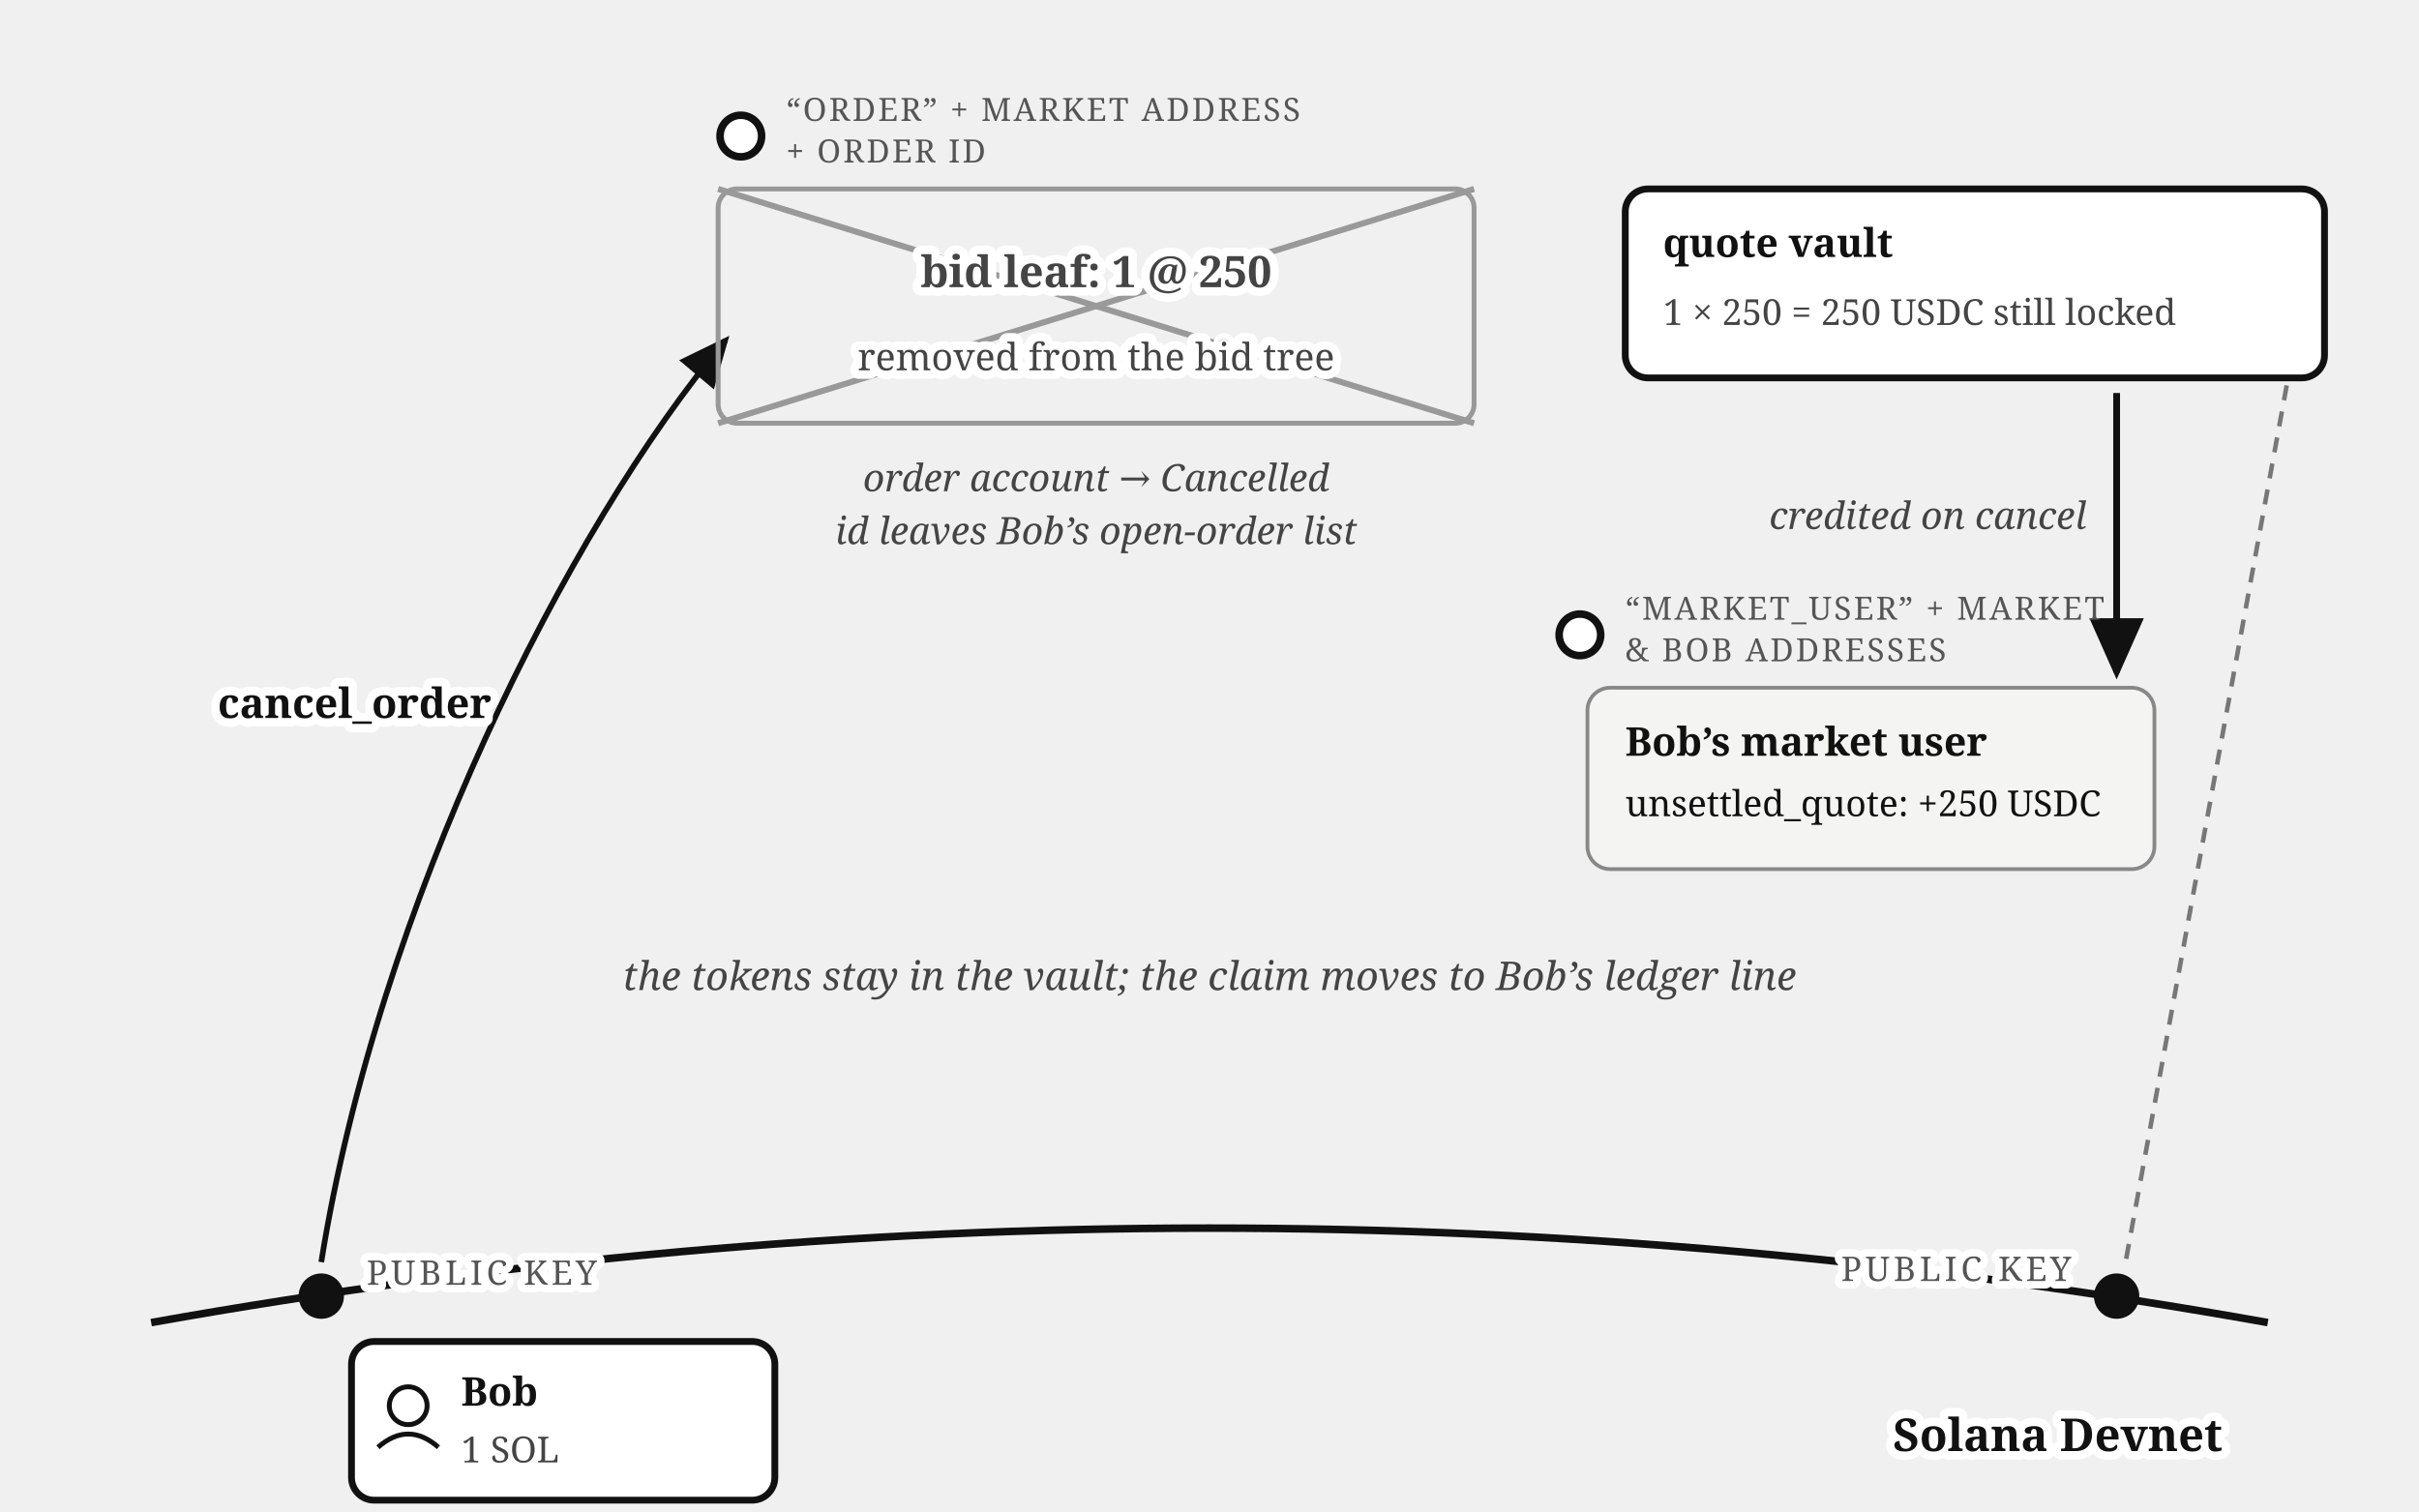
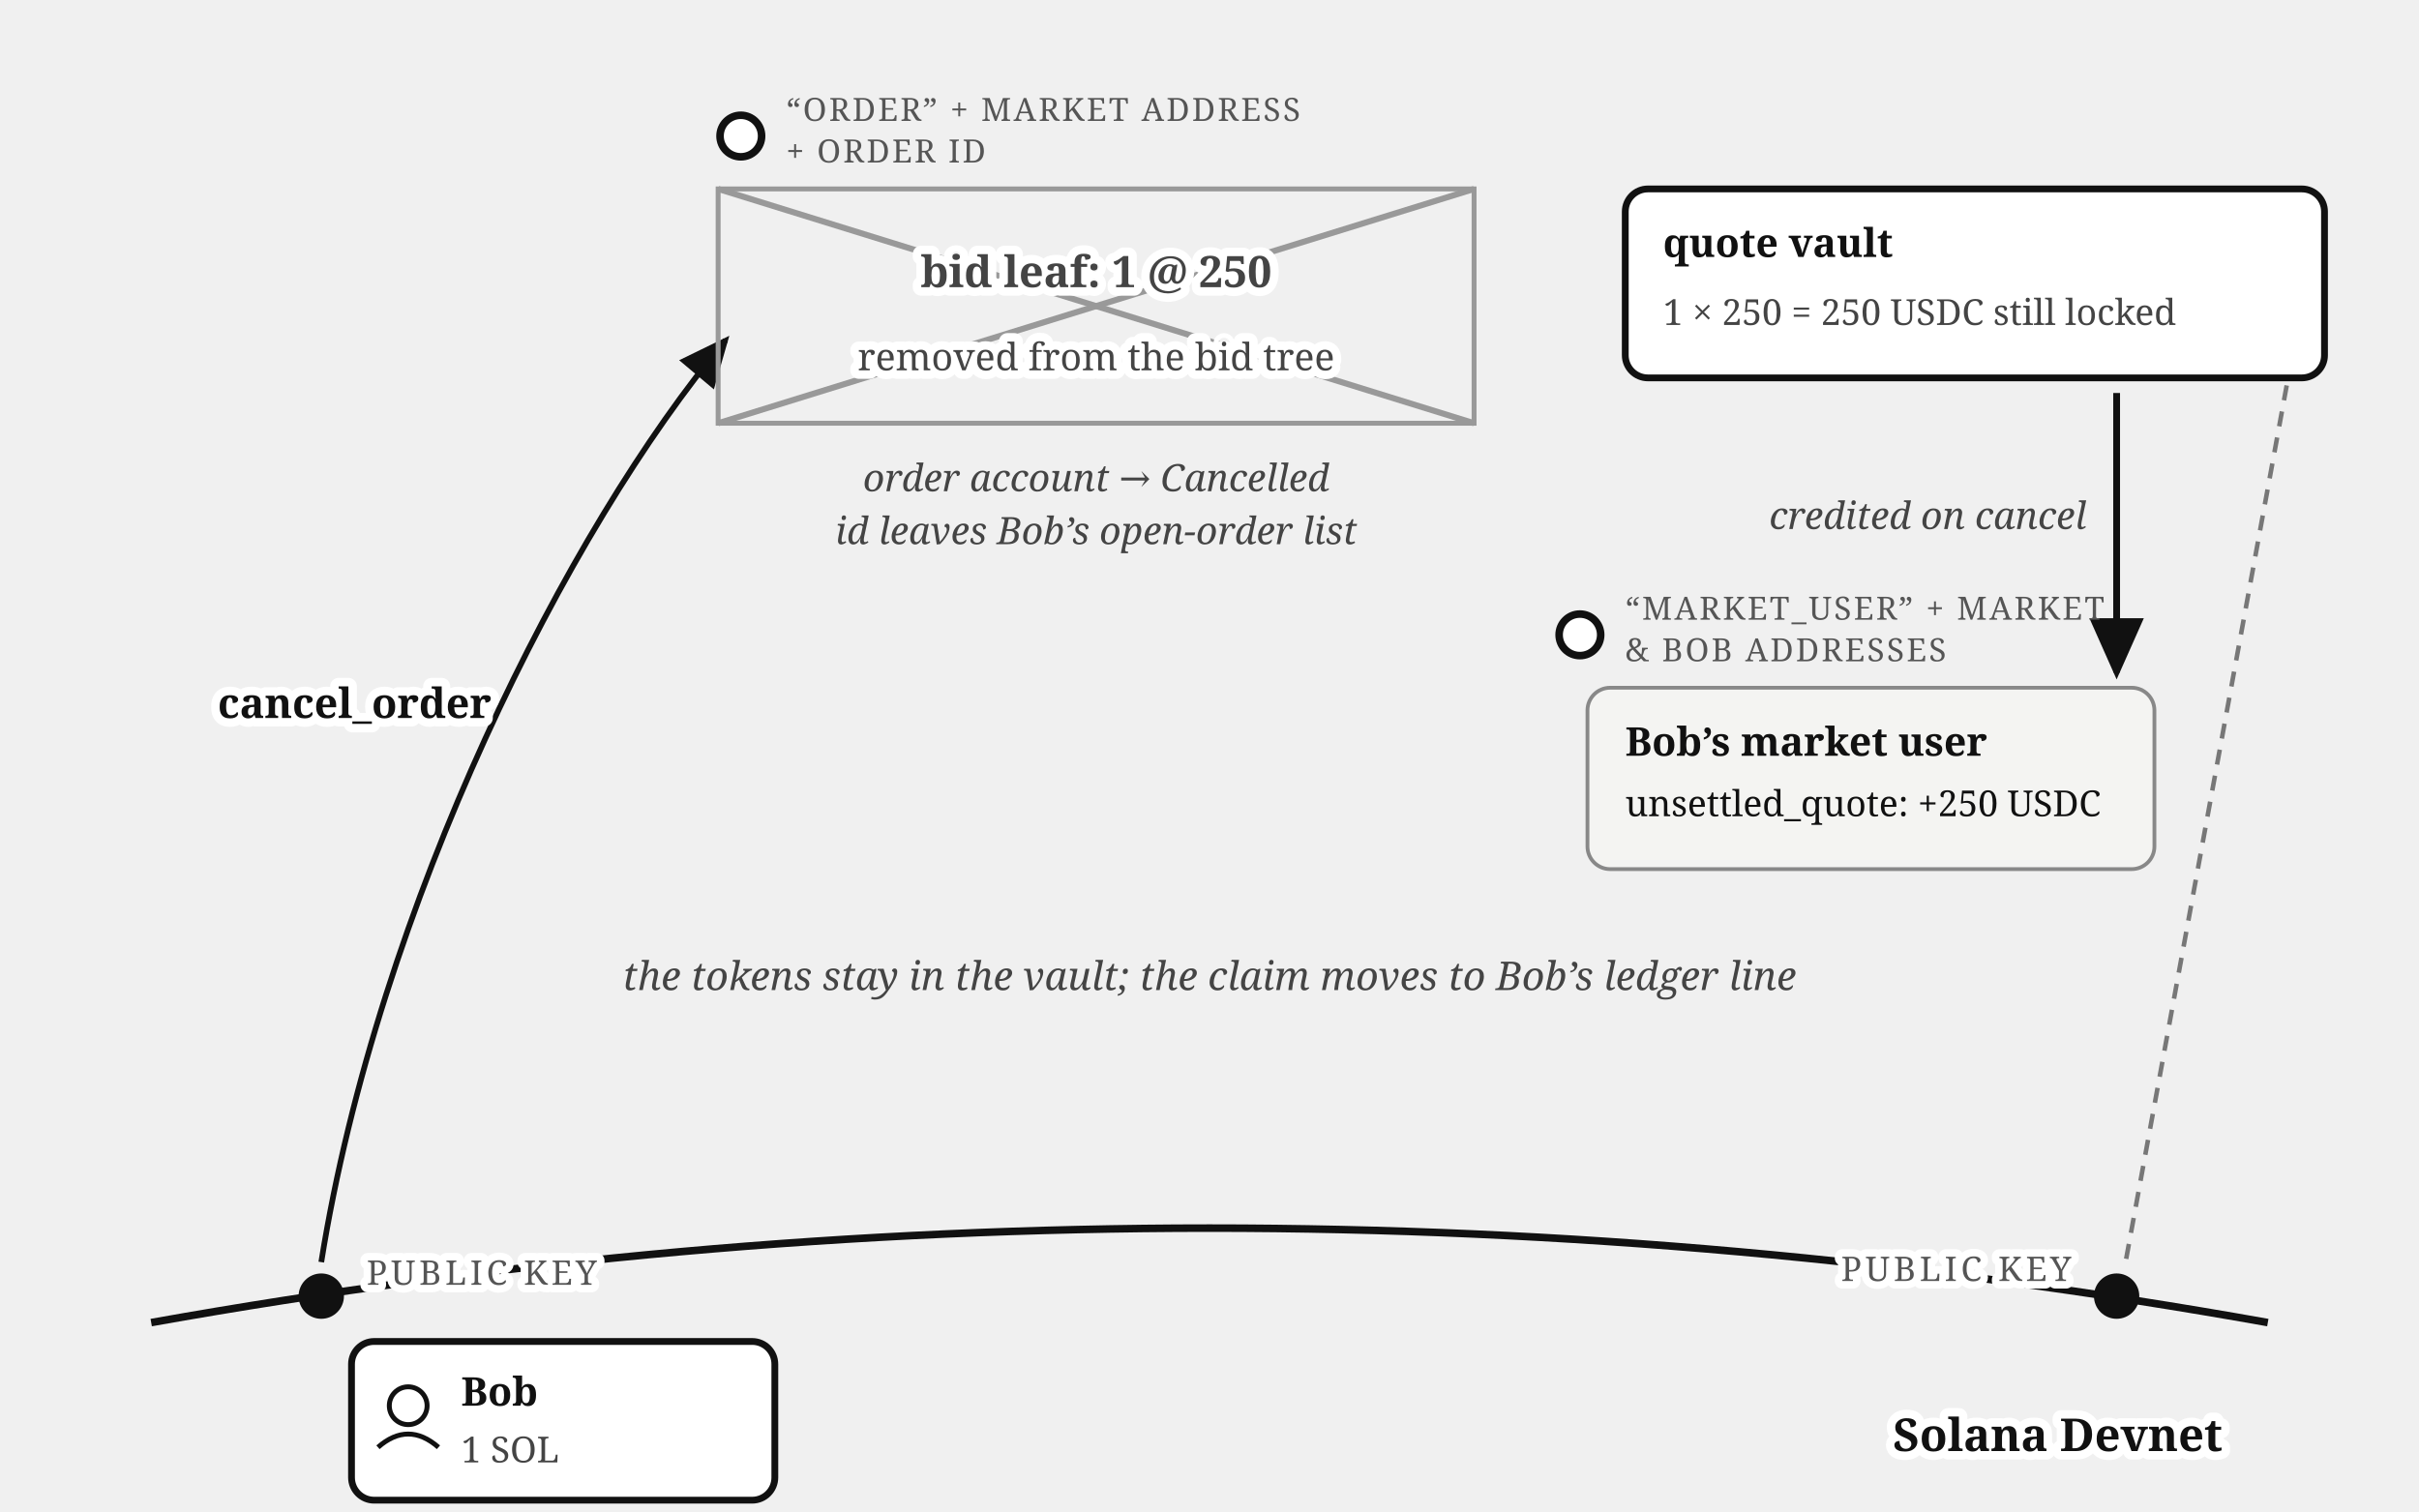
<svg xmlns="http://www.w3.org/2000/svg" viewBox="0 0 640 400" font-family="Georgia, serif" fill="#111">
  <defs>
    <marker id="order-book-cancel-arr" markerWidth="9" markerHeight="8" refX="8" refY="4" orient="auto">
      <path d="M0,0 L9,4 L0,8 z" fill="#111" />
    </marker>
  </defs>
  <path d="M 40,350 Q 320,300 600,350" fill="none" stroke="#111" stroke-width="2" />
  <text stroke="#fff" stroke-width="4.5" paint-order="stroke" stroke-linejoin="round" x="588" y="384" font-size="12" font-weight="bold" text-anchor="end">Solana Devnet</text>
  <circle cx="85" cy="343" r="6" fill="#111" />
  <text stroke="#fff" stroke-width="4" paint-order="stroke" stroke-linejoin="round" x="97" y="340" font-size="9" letter-spacing="1" fill="#555">PUBLIC KEY</text>
  <rect x="93" y="355" width="112" height="42" rx="6" fill="#fff" stroke="#111" stroke-width="1.8" />
  <circle cx="108" cy="372" r="5" fill="none" stroke="#111" stroke-width="1.3" />
  <path d="M 100,383 Q 108,376 116,383" fill="none" stroke="#111" stroke-width="1.3" />
  <text x="122" y="372" font-size="10.5" font-weight="bold">Bob</text>
  <text x="122" y="387" font-size="9.5" fill="#444">1 SOL</text>
  <path d="M 85,334 C 100,240 150,140 192,90" fill="none" stroke="#111" stroke-width="1.5" marker-end="url(#order-book-cancel-arr)" />
  <text stroke="#fff" stroke-width="4.5" paint-order="stroke" stroke-linejoin="round" x="130" y="190" font-size="11" font-weight="bold" text-anchor="end">cancel_order</text>
  <circle cx="196" cy="36" r="5.5" fill="#fff" stroke="#111" stroke-width="2" />
  <text x="208" y="32" font-size="8.5" letter-spacing="0.6" fill="#555">“ORDER” + MARKET ADDRESS</text>
  <text x="208" y="43" font-size="8.5" letter-spacing="0.6" fill="#555">+ ORDER ID</text>
-   <rect x="190" y="50" width="200" height="62" rx="5" fill="none" stroke="#999" stroke-width="1.3" />
+   <rect x="190" y="50" width="200" height="62" fill="none" stroke="#999" stroke-width="1.3" />
  <line x1="190" y1="50" x2="390" y2="112" stroke="#999" stroke-width="1.6" />
  <line x1="390" y1="50" x2="190" y2="112" stroke="#999" stroke-width="1.6" />
  <text stroke="#fff" stroke-width="4.5" paint-order="stroke" stroke-linejoin="round" x="290" y="76" font-size="11.5" font-weight="bold" fill="#444" text-anchor="middle">bid leaf: 1 @ 250</text>
  <text stroke="#fff" stroke-width="4.5" paint-order="stroke" stroke-linejoin="round" x="290" y="98" font-size="10" fill="#444" text-anchor="middle">removed from the bid tree</text>
  <text x="290" y="130" font-size="10" font-style="italic" fill="#444" text-anchor="middle">order account → Cancelled</text>
  <text x="290" y="144" font-size="10" font-style="italic" fill="#444" text-anchor="middle">id leaves Bob’s open-order list</text>
  <rect x="430" y="50" width="185" height="50" rx="6" fill="#fff" stroke="#111" stroke-width="1.8" />
  <text x="440" y="68" font-size="10.5" font-weight="bold">quote vault</text>
  <text x="440" y="86" font-size="9.5" fill="#444">1 × 250 = 250 USDC still locked</text>
  <line x1="605" y1="102" x2="562" y2="336" stroke="#777" stroke-width="1.2" stroke-dasharray="4 3" />
  <circle cx="560" cy="343" r="6" fill="#111" />
  <text stroke="#fff" stroke-width="4" paint-order="stroke" stroke-linejoin="round" x="548" y="339" font-size="9" letter-spacing="1" fill="#555" text-anchor="end">PUBLIC KEY</text>
  <path d="M 560,104 L 560,178" fill="none" stroke="#111" stroke-width="1.8" marker-end="url(#order-book-cancel-arr)" />
  <text x="552" y="140" font-size="10" font-style="italic" fill="#444" text-anchor="end">credited on cancel</text>
  <circle cx="418" cy="168" r="5.5" fill="#fff" stroke="#111" stroke-width="2" />
  <text x="430" y="164" font-size="8.5" letter-spacing="0.6" fill="#555">“MARKET_USER” + MARKET</text>
  <text x="430" y="175" font-size="8.5" letter-spacing="0.6" fill="#555">&amp; BOB ADDRESSES</text>
  <rect x="420" y="182" width="150" height="48" rx="6" fill="#f4f4f2" stroke="#888" />
  <text x="430" y="200" font-size="10.5" font-weight="bold">Bob’s market user</text>
  <text x="430" y="216" font-size="9.5">unsettled_quote: +250 USDC</text>
  <text x="320" y="262" font-size="10.5" font-style="italic" fill="#444" text-anchor="middle">the tokens stay in the vault; the claim moves to Bob’s ledger line</text>
</svg>
